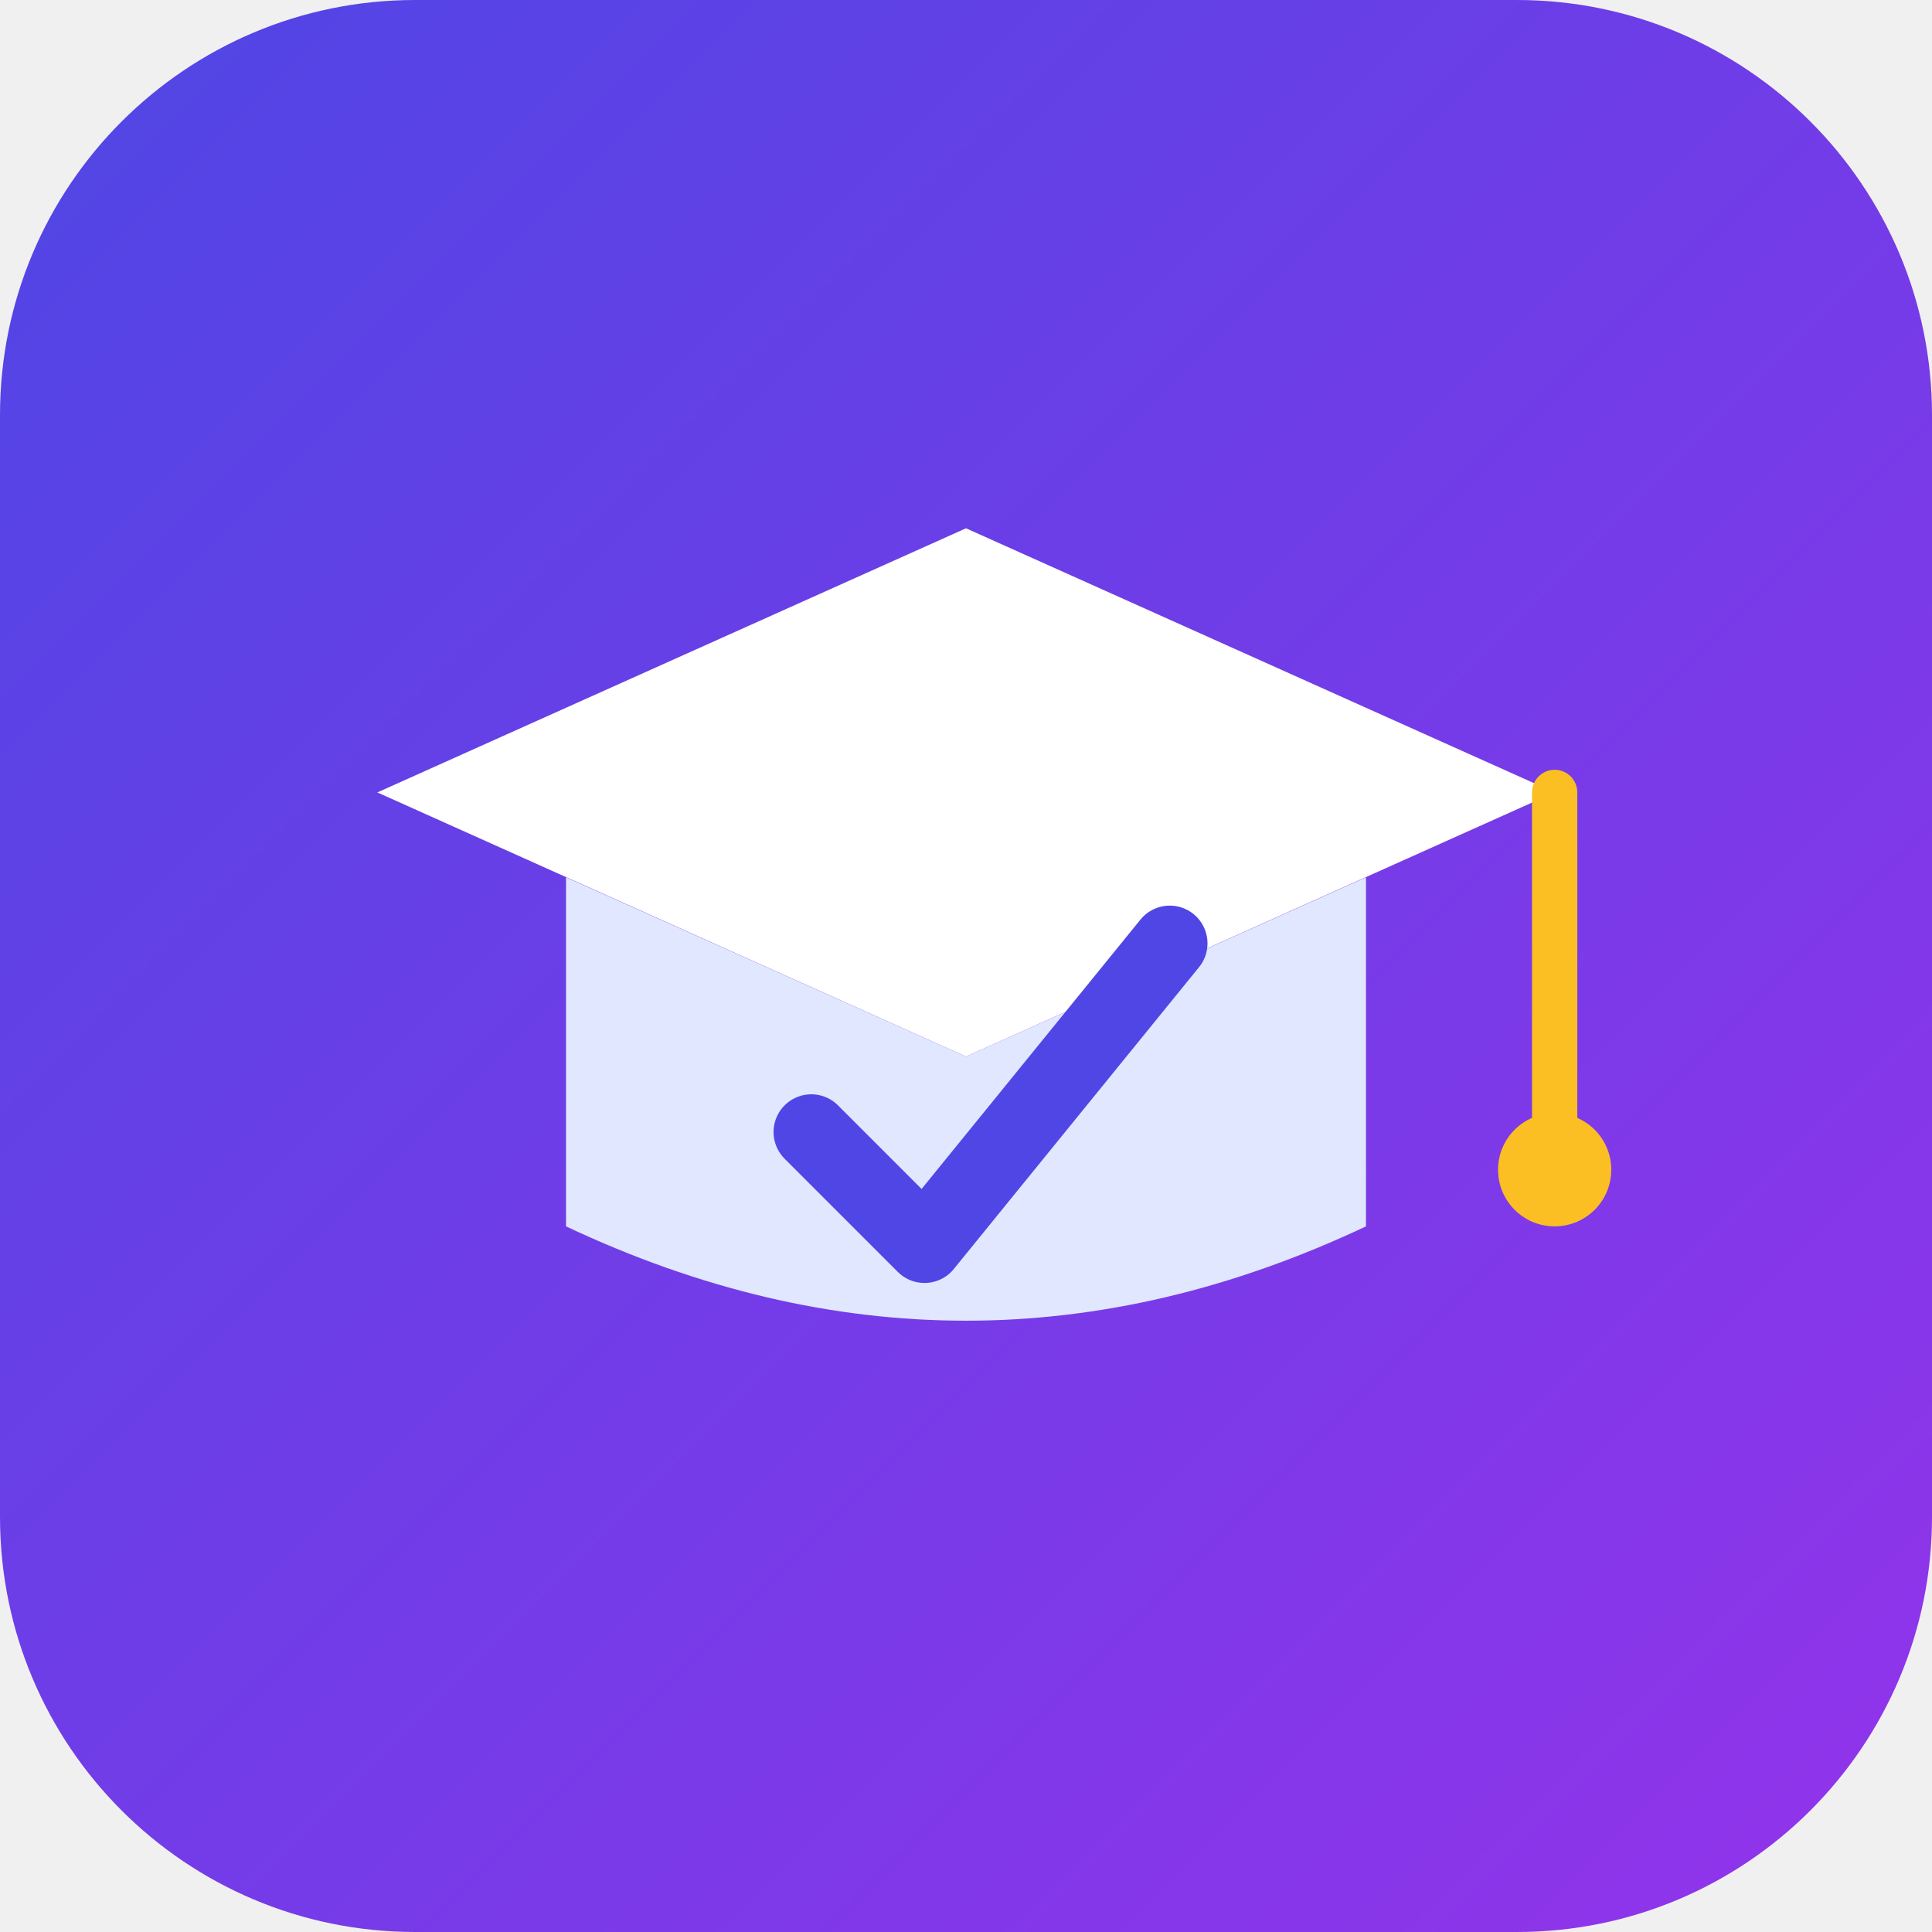
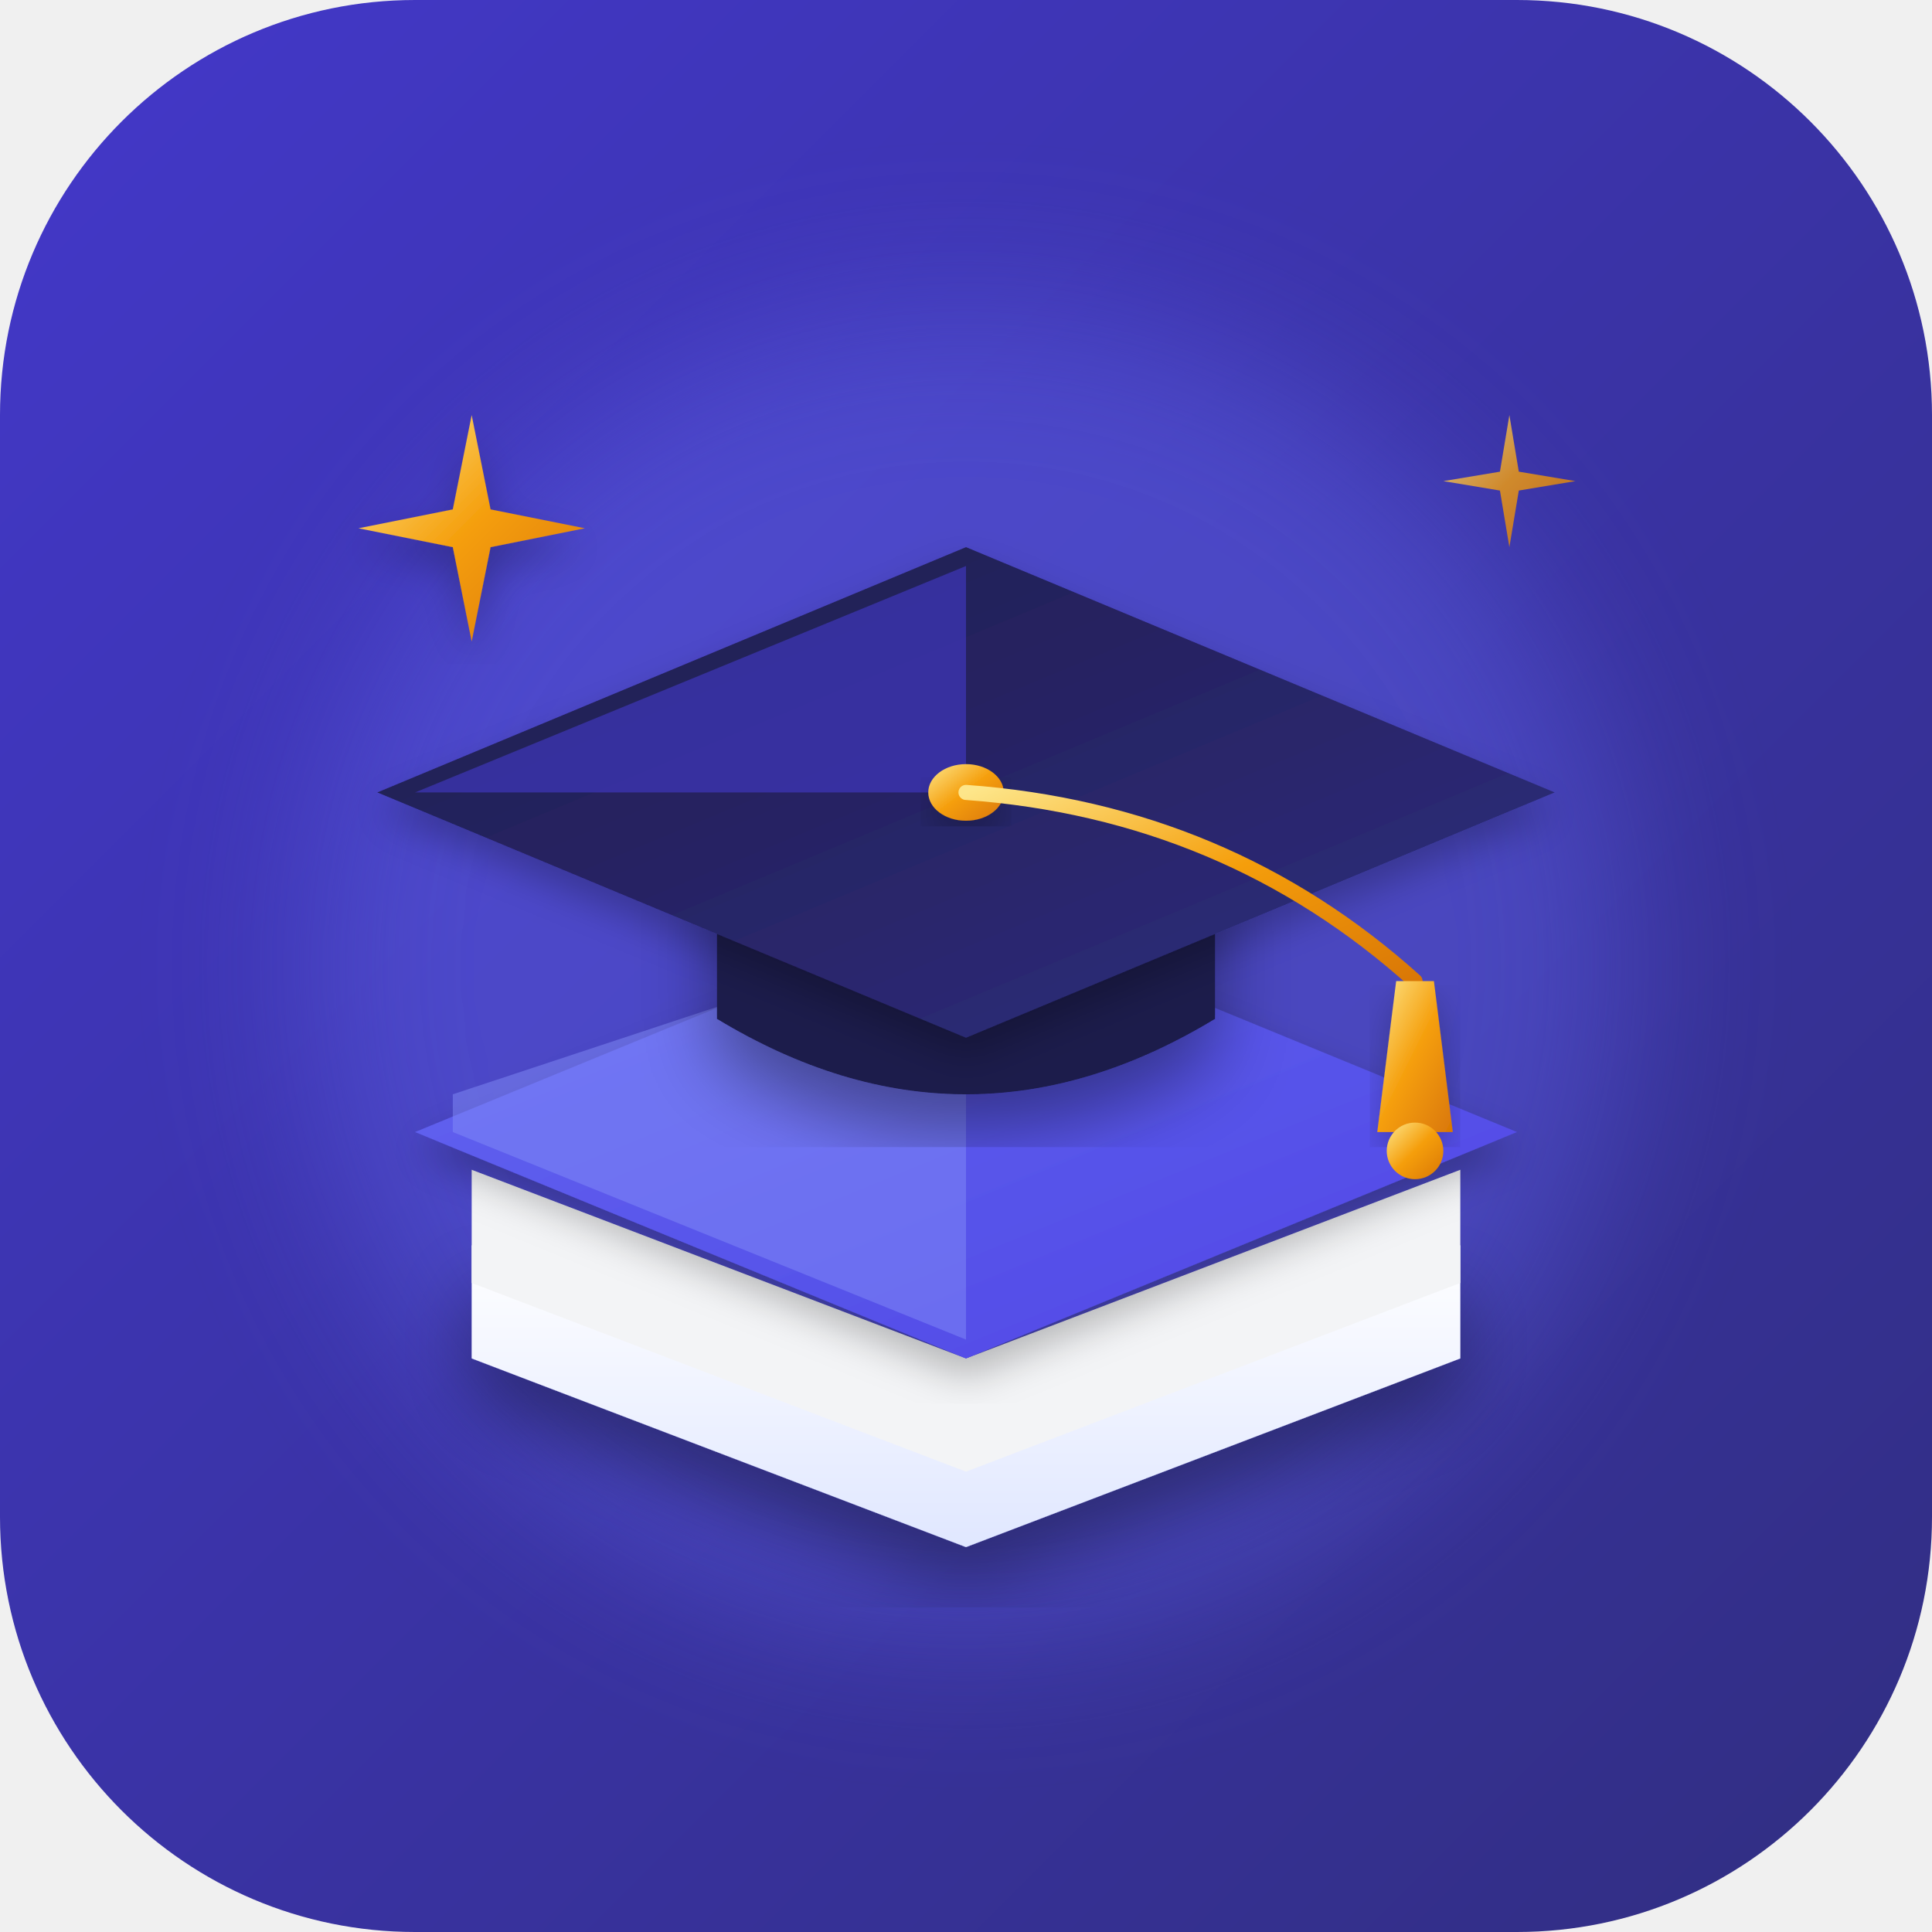
<svg xmlns="http://www.w3.org/2000/svg" viewBox="0 0 1024 1024">
  <defs>
-     <linearGradient id="grad" x1="0%" y1="0%" x2="100%" y2="100%">
-       <stop offset="0%" stop-color="#4F46E5" />
-       <stop offset="100%" stop-color="#9333EA" />
+     <linearGradient id="bgGrad" x1="0%" y1="0%" x2="100%" y2="100%">
+       <stop offset="0%" stop-color="#4338CA" />
+       <stop offset="100%" stop-color="#312E81" />
    </linearGradient>
+     <linearGradient id="bookCover" x1="0%" y1="0%" x2="100%" y2="100%">
+       <stop offset="0%" stop-color="#6366F1" />
+       <stop offset="100%" stop-color="#4F46E5" />
+     </linearGradient>
+     <linearGradient id="bookPages" x1="0%" y1="0%" x2="0%" y2="100%">
+       <stop offset="0%" stop-color="#FFFFFF" />
+       <stop offset="100%" stop-color="#E0E7FF" />
+     </linearGradient>
+     <linearGradient id="capTop" x1="0%" y1="0%" x2="100%" y2="100%">
+       <stop offset="0%" stop-color="#1E1B4B" />
+       <stop offset="100%" stop-color="#312E81" />
+     </linearGradient>
+     <linearGradient id="gold" x1="0%" y1="0%" x2="100%" y2="100%">
+       <stop offset="0%" stop-color="#FDE68A" />
+       <stop offset="50%" stop-color="#F59E0B" />
+       <stop offset="100%" stop-color="#D97706" />
+     </linearGradient>
+     <filter id="shadow" x="-20%" y="-20%" width="140%" height="140%">
+       <feDropShadow dx="0" dy="20" stdDeviation="20" flood-color="#000000" flood-opacity="0.4" />
+     </filter>
+     <filter id="lightShadow" x="-10%" y="-10%" width="120%" height="120%">
+       <feDropShadow dx="0" dy="10" stdDeviation="10" flood-color="#000000" flood-opacity="0.25" />
+     </filter>
  </defs>
-   <rect width="1024" height="1024" fill="url(#grad)" rx="220" />
-   <path d="M512 280 L200 420 L512 560 L824 420 Z" fill="#ffffff" />
-   <path d="M300 465 L300 650 Q512 750 724 650 L724 465 L512 560 Z" fill="#E0E7FF" />
-   <path d="M824 420 L824 600" stroke="#FBBF24" stroke-width="24" stroke-linecap="round" />
-   <circle cx="824" cy="620" r="30" fill="#FBBF24" />
-   <path d="M430 600 L490 660 L620 500" fill="none" stroke="#4F46E5" stroke-width="40" stroke-linecap="round" stroke-linejoin="round" />
+   <rect width="1024" height="1024" fill="url(#bgGrad)" rx="220" />
+   <circle cx="512" cy="512" r="350" fill="#6366F1" opacity="0.4" filter="blur(40px)" />
+   <g transform="translate(0, 40)">
+     <path d="M250 620 L512 720 L774 620 L774 680 L512 780 L250 680 Z" fill="url(#bookPages)" filter="url(#shadow)" />
+     <path d="M250 580 L512 680 L774 580 L774 640 L512 740 L250 640 Z" fill="#F3F4F6" />
+     <path d="M220 560 L512 680 L804 560 L512 440 Z" fill="url(#bookCover)" filter="url(#lightShadow)" />
+     <path d="M240 560 L512 670 L512 450 L240 540 Z" fill="#818CF8" opacity="0.5" />
+     <path d="M380 400 L380 500 Q512 580 644 500 L644 400 Z" fill="#1E1B4B" filter="url(#shadow)" />
+     <path d="M512 250 L200 380 L512 510 L824 380 Z" fill="url(#capTop)" filter="url(#lightShadow)" />
+     <path d="M512 260 L220 380 L512 380 Z" fill="#4338CA" opacity="0.6" />
+     <ellipse cx="512" cy="380" rx="20" ry="15" fill="url(#gold)" filter="url(#lightShadow)" />
+     <path d="M512 380 Q650 390 750 480" fill="none" stroke="url(#gold)" stroke-width="8" stroke-linecap="round" />
+     <path d="M740 480 L730 560 L770 560 L760 480 Z" fill="url(#gold)" filter="url(#lightShadow)" />
+     <circle cx="750" cy="570" r="15" fill="url(#gold)" />
+     <path d="M250 300 L260 250 L310 240 L260 230 L250 180 L240 230 L190 240 L240 250 Z" fill="url(#gold)" filter="url(#lightShadow)" />
+     <path d="M800 250 L805 220 L835 215 L805 210 L800 180 L795 210 L765 215 L795 220 Z" fill="url(#gold)" opacity="0.8" />
+   </g>
</svg>
